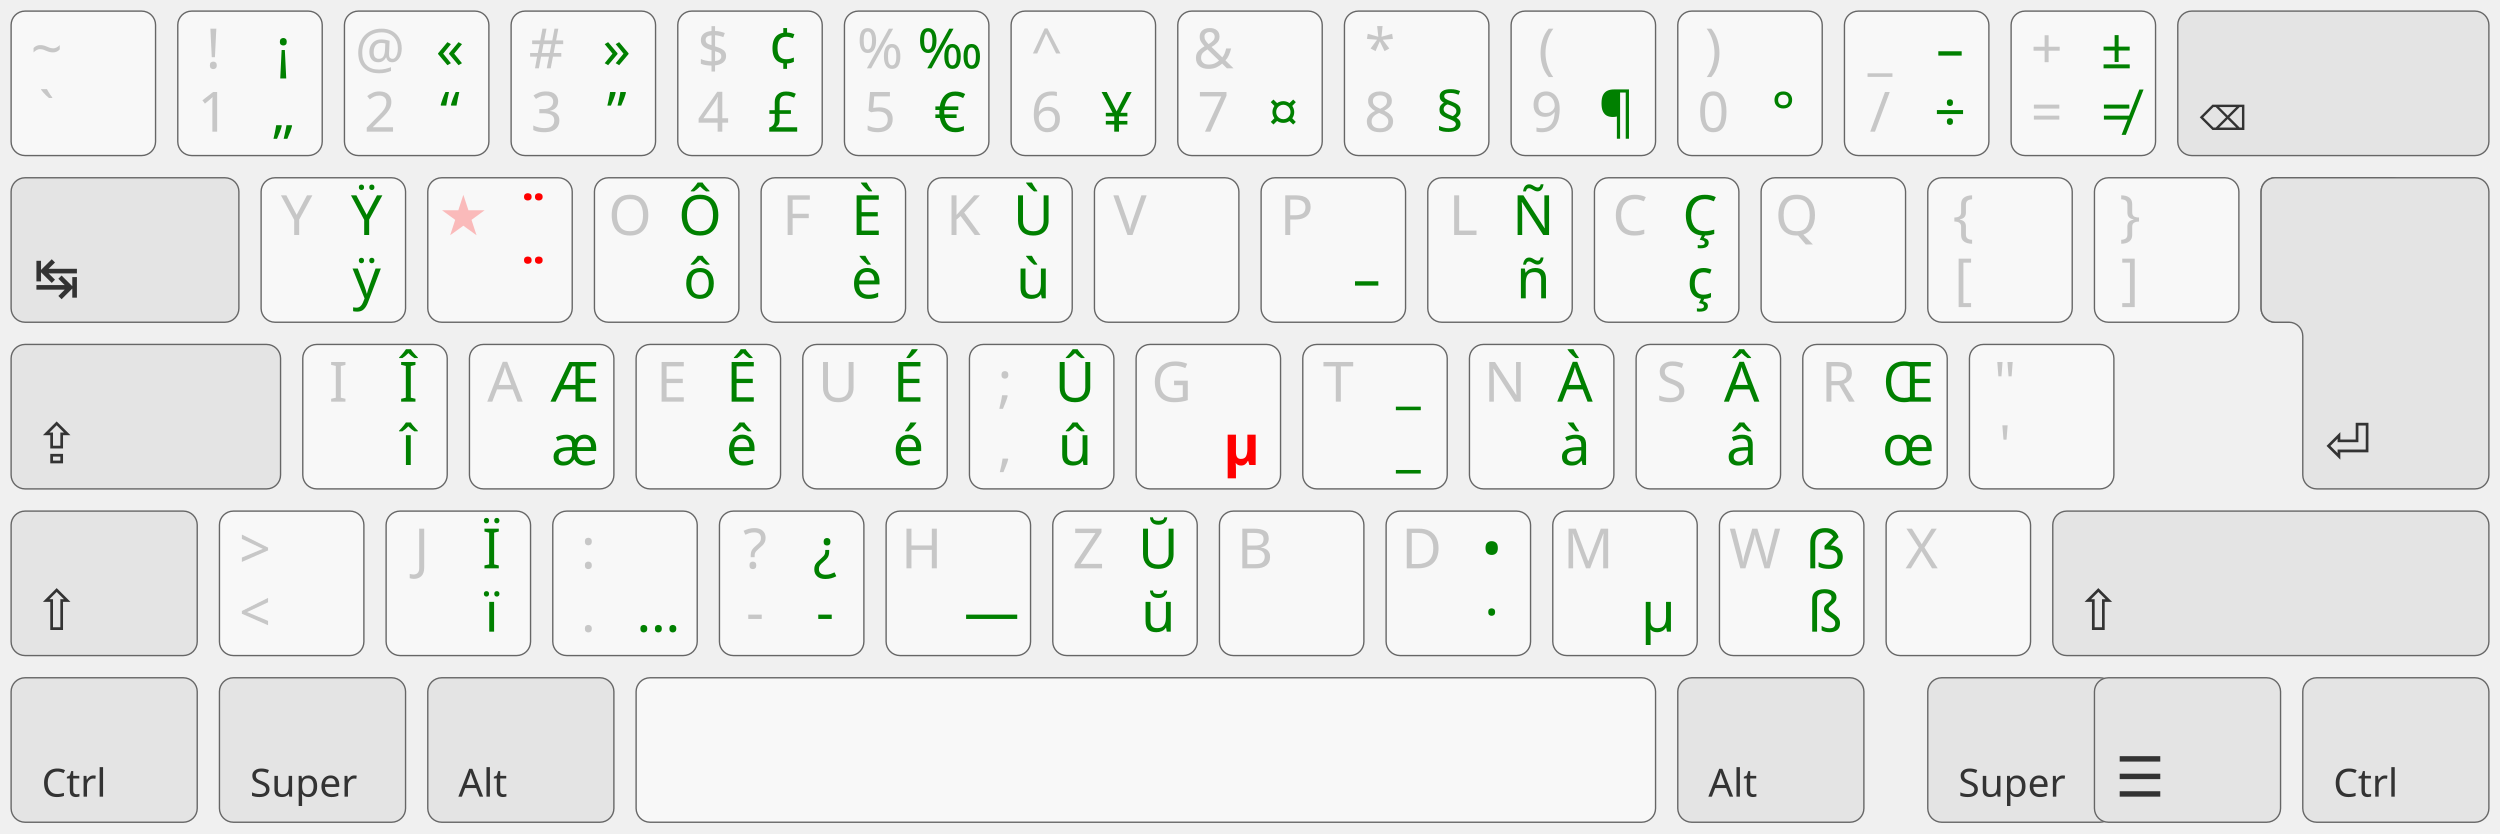
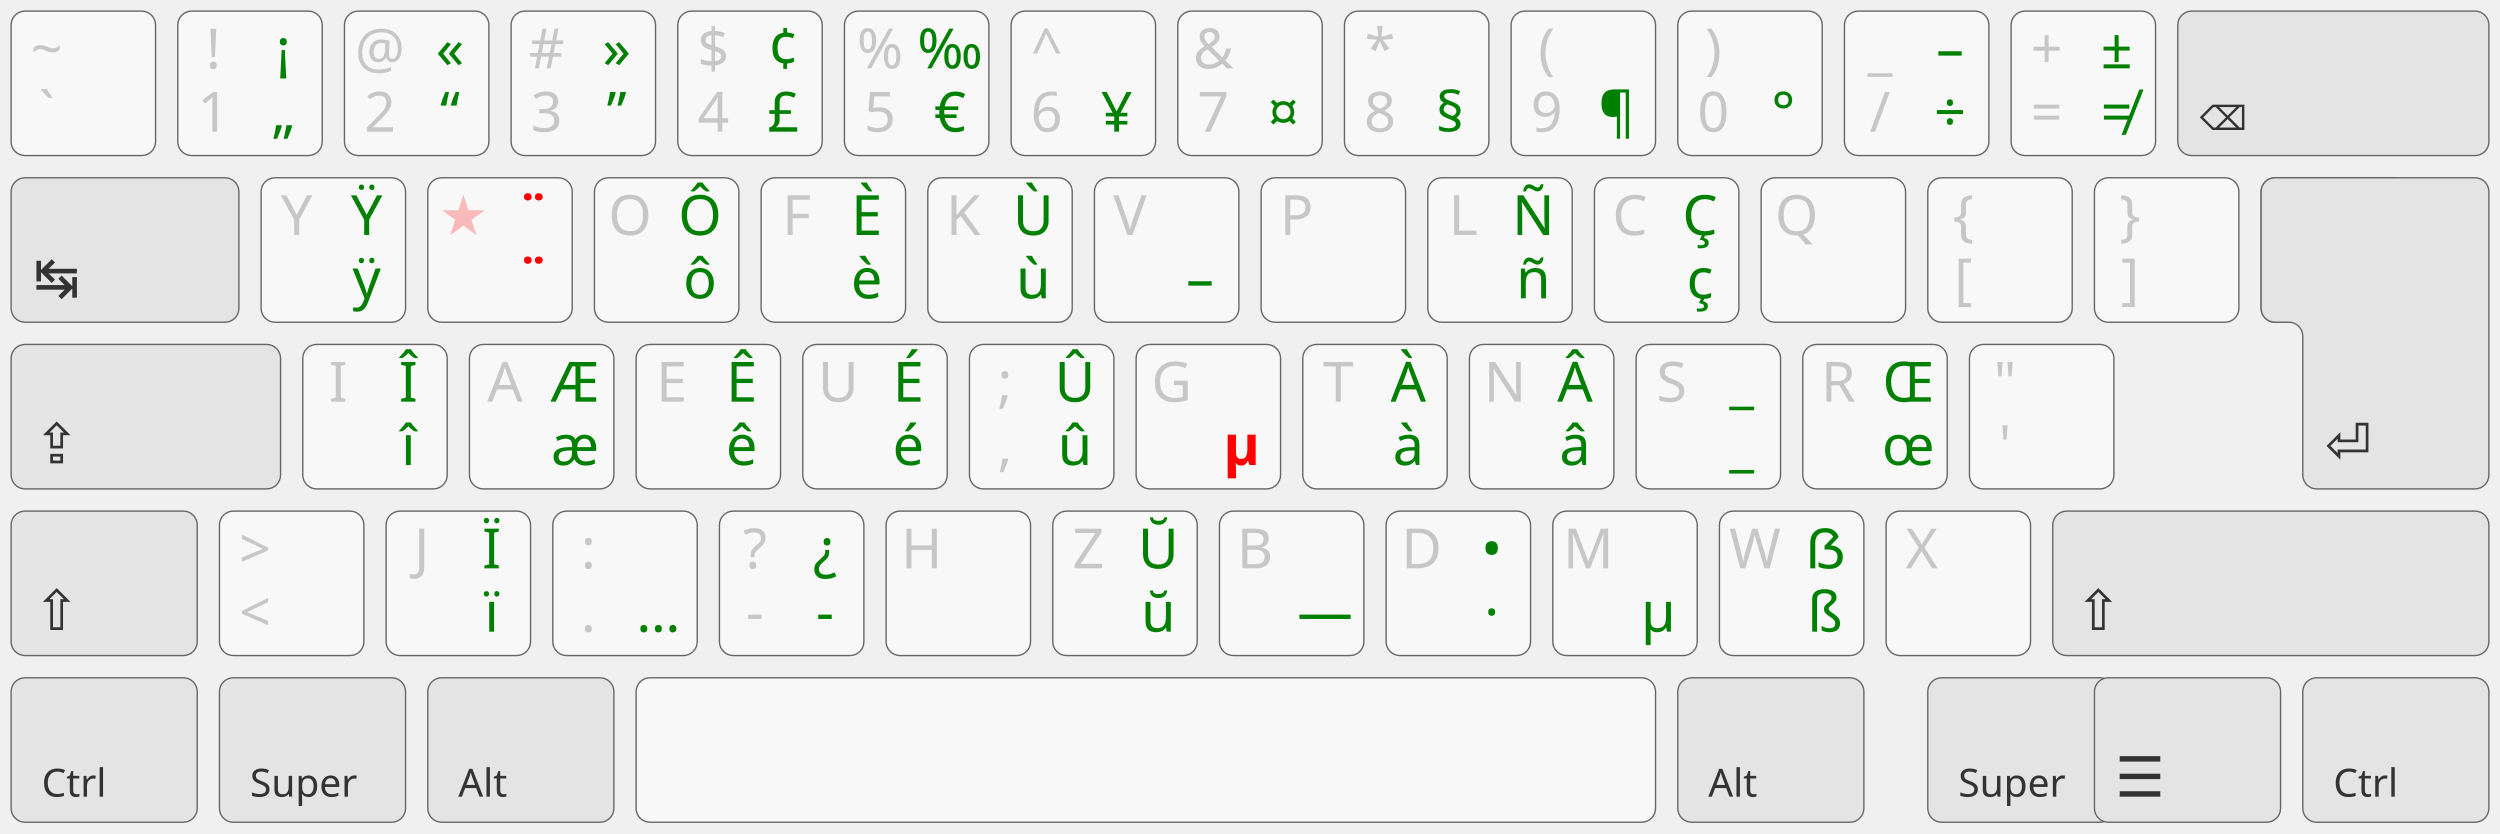
<svg xmlns="http://www.w3.org/2000/svg" viewBox="0 0 900 300" platform="gnu" theme="" class="iso intlBackslash dk">
  <style>
    rect, path {
      stroke: #666;
      stroke-width: .5px;
      fill: #f8f8f8;
    }
    .specialKey,
    .specialKey rect,
    .specialKey path {
      fill: #e4e4e4;
    }
    text {
      fill: #333;
      font: normal 20px sans-serif;
      text-align: center;
    }
    #Backspace text {
      font-size: 12px;
    }

    #Escape { display: none; }

    #row_AE { transform: translate(4px, 4px); }
    #row_AD { transform: translate(4px, 64px); }
    #row_AC { transform: translate(4px, 124px); }
    #row_AB { transform: translate(4px, 184px); }
    #row_AA { transform: translate(4px, 244px); }

    /* Backslash + Enter */
    #Enter path.alt,
    #Enter     .iso,
    #Backslash .iso,
    .alt #Enter rect.ansi,
    .iso #Enter rect.ansi,
    .iso #Enter text.ansi,
    .alt #Backslash .ansi,
    .iso #Backslash .ansi { display: none; }
    #Enter text.ansi,
    .alt #Enter     .alt,
    .iso #Enter     .iso,
    .iso #Backslash .iso { display: block; }
    .iso #Backslash { transform: translate(765px, 60px); }
    .alt #Backslash { transform: translate(780px, -60px); }

    /* Backspace + IntlYen */
    #IntlYen, #Backspace .alt,
    .intlYen  #Backspace .ansi { display: none; }
    .intlYen  #Backspace .alt,
    .intlYen  #IntlYen { display: block; }

    /* ShiftLeft + IntlBackslash */
    #IntlBackslash, #ShiftLeft .iso,
    .intlBackslash  #ShiftLeft .ansi { display: none; }
    .intlBackslash  #ShiftLeft .iso,
    .intlBackslash  #IntlBackslash { display: block; }

    /* ShiftRight + IntlRo */
    #IntlRo, #ShiftRight .abnt,
    .intlRo  #ShiftRight .ansi { display: none; }
    .intlRo  #ShiftRight .abnt,
    .intlRo  #IntlRo { display: block; }

    .specialKey   .ergo,
    .specialKey   .ol60,
    .specialKey   .ol50,
    .specialKey   .ol40,
    #Space        .ol60,
    #Space        .ol50,
    #Space        .ol40,
    #Backquote    .ol60,
    #BracketRight .ol60,
    #Equal        .ol60,
    .ergo #CapsLock,
    .ergo #Space      rect,
    .ergo #Backslash  rect,
    .ergo .specialKey rect,
    .ergo .specialKey text { display: none; }
    .ol50 #Escape,
    .ol40 #Escape,
    .ol60 #Space        .ol60,
    .ol50 #Space        .ol50,
    .ol40 #Space        .ol40,
    .ol60 #Backquote    .ol60,
    .ol60 #BracketRight .ol60,
    .ol60 #Backslash    .ol60,
    .ol60 #Equal        .ol60,
    .ol60 .specialKey   .ol60,
    .ol50 .specialKey   .ol50,
    .ol40 .specialKey   .ol40,
    .ergo .specialKey   .ergo { display: block; }

    .ol50 .pinkyKey, .ol50 #ContextMenu,
    .ol40 .pinkyKey, .ol40 #ContextMenu,
    .ol40 #row_AE .numberKey { display: none; }

    .ergo #row_AE       { transform: translate(94px, 4px); }
    .ergo #row_AD       { transform: translate(64px, 64px); }
    .ergo #row_AC       { transform: translate(49px, 124px); }
    .ergo #row_AB       { transform: translate(19px, 184px); }

    .ergo #Tab          { transform: translate(15px, 0px); }
    .ergo #ShiftLeft    { transform: translate(60px, 0px); }
    .ergo #ControlLeft  { transform: translate(75px, 0px); }
    .ergo #MetaLeft     { transform: translate(150px, 0px); }
    .ergo #AltLeft      { transform: translate(240px, 0px); }
    .ergo #Space        { transform: translate(315px, 0px); }
    .ergo #AltRight     { transform: translate(540px, 0px); }
    .ergo #MetaRight    { transform: translate(630px, 0px); }
    .ergo #ControlRight { transform: translate(750px, 0px); }

    .ergo .left         { transform: translate(-15px, 0px); }
    .ergo .right        { transform: translate(15px, 0px); }

    .ol60 .left         { transform: translate(-75px, 0px); }
    .ol60 #ControlRight { transform: translate(810px, 0px); }
    .ol60 #Backquote    { transform: translate(-15px, 0px); }
    .ol60 #ShiftRight   { transform: translate(795px, 0px); }
    .ol60 #ContextMenu  { transform: translate(750px, 0px); }
    .ol60 #Backslash    { transform: translate(690px, 120px); }
    .ol60 #Backspace    { transform: translate(277.5px, 60px); }
    .ol60 #Enter        { transform: translate(322.5px, 60px); }

    .ol50 #Escape       { transform: translate(-15px, 0px); }
    .ol50 #Backspace    { transform: translate(660px, 0px); }
    .ol50 #Enter        { transform: translate(705px, -60px); }

    .ol40 #Escape       { transform: translate(-15px, 120px); }
    .ol40 #Backspace    { transform: translate(660px, 60px); }
    .ol40 #Enter        { transform: translate(705px, 0px); }

    [platform="gnu"].ergo .specialKey .win,
    [platform="gnu"].ergo .specialKey .mac,
    [platform="win"].ergo .specialKey .gnu,
    [platform="win"].ergo .specialKey .mac { display: none; }
    .ergo .specialKey .mac,
    [platform="gnu"].ergo .specialKey .gnu,
    [platform="win"].ergo .specialKey .win { display: block; }

    /* swap Alt/Meta for MacOSX */
    [platform="gnu"].ergo #MetaLeft,
    [platform="win"].ergo #MetaLeft,
                    .ergo #AltLeft   { transform: translate(150px, 0px); }
    [platform="gnu"].ergo #AltLeft,
    [platform="win"].ergo #AltLeft,
                    .ergo #MetaLeft  { transform: translate(240px, 0px); }
    [platform="gnu"].ergo #AltRight,
    [platform="win"].ergo #AltRight,
                    .ergo #MetaRight { transform: translate(570px, 0px); }
    [platform="gnu"].ergo #MetaRight,
    [platform="win"].ergo #MetaRight,
                    .ergo #AltRight  { transform: translate(660px, 0px); }

    #NonConvert, #Convert, #KanaMode,
    #Lang1, #Lang2,
    #Space .jis,
    #Space .ks,
    .ks  #Space .ansi,
    .ks  #Space .jis,
    .jis #Space .ansi,
    .jis #Space .ks { display: none; }
    .ks  #Space .ks,
    .jis #NonConvert, .jis #Convert, .jis #KanaMode,
    .ks #Lang1, .ks #Lang2,
    .jis #Space .jis { display: block; }

    #Backquote .jis,
    #CapsLock  .jis,
    .jis #Backquote .ansi,
    .jis #CapsLock  .ansi { display: none; }
    .jis #Backquote .jis,
    .jis #CapsLock .jis { display: block; }

    #Lang1 text,
    #Lang2 text,
    #Convert text,
    #NonConvert text,
    .jis #CapsLock text { font-size: 14px; }
    #KanaMode text,
    .jis #Backquote text { font-size: 10px; }

    .specialKey .win,
    .specialKey .gnu {
      display: none;
      font-size: 14px;
    }

    /* display MacOSX by default */
    [platform="gnu"] .specialKey .win,
    [platform="gnu"] .specialKey .mac,
    [platform="win"] .specialKey .gnu,
    [platform="win"] .specialKey .mac { display: none; }
    [platform="mac"] .specialKey .mac,
    [platform="gnu"] .specialKey .gnu,
    [platform="win"] .specialKey .win { display: block; }

    /* swap Alt/Meta for MacOSX */
    [platform="gnu"] #MetaLeft,
    [platform="win"] #MetaLeft,  #AltLeft   { transform: translate(75px, 0px); }
    [platform="gnu"] #AltLeft,
    [platform="win"] #AltLeft,   #MetaLeft  { transform: translate(150px, 0px); }
    [platform="gnu"] #AltRight,
    [platform="win"] #AltRight,  #MetaRight { transform: translate(600px, 0px); }
    [platform="gnu"] #MetaRight,
    [platform="win"] #MetaRight, #AltRight  { transform: translate(675px, 0px); }

    g:target rect, .press rect,
    g:target path, .press path {
      fill: #aad;
    }

    [theme="reach"] .pinkyKey  rect { fill: hsl(  0, 100%, 90%); }
    [theme="reach"] .numberKey rect { fill: hsl( 42, 100%, 90%); }
    [theme="reach"] .letterKey rect { fill: hsl(122, 100%, 90%); }
    [theme="reach"] .homeKey   rect { fill: hsl(122, 100%, 75%); }
    [theme="reach"] .press     rect { fill: #aaf; }

    [theme="hints"] [finger="m1"] rect { fill: hsl(  0, 100%, 95%); }
    [theme="hints"] [finger="l2"] rect { fill: hsl( 42, 100%, 85%); }
    [theme="hints"] [finger="r2"] rect { fill: hsl( 61, 100%, 85%); }
    [theme="hints"] [finger="l3"] rect,
    [theme="hints"] [finger="r3"] rect { fill: hsl(136, 100%, 85%); }
    [theme="hints"] [finger="l4"] rect,
    [theme="hints"] [finger="r4"] rect { fill: hsl(200, 100%, 85%); }
    [theme="hints"] [finger="l5"] rect,
    [theme="hints"] [finger="r5"] rect { fill: hsl(230, 100%, 85%); }
    [theme="hints"] .specialKey   rect,
    [theme="hints"] .specialKey   path { fill: #e4e4e4; }
    [theme="hints"] .hint         rect { fill: #a33; }
    [theme="hints"] .press        rect { fill: #335; }
    [theme="hints"] .press        text { fill: #fff; }
    [theme="hints"] .hint text {
      font-weight: bold;
      fill: white;
    }

    /* dimmed AltGr + bold dead keys */
    .level3, .level4 { fill: blue; opacity: .5; }
    .level5, .level6 { fill: green; display: none }
    .deadKey {
      fill: red;
      font-size: 14px;
    }
    .diacritic  {
      font-size: 20px;
      font-weight: bolder;
    }

    /* hide Level4 (Shift+AltGr) unless AltGr is pressed */
    .level4        { display: none; }
    .altgr .level4 { display: block; }

    /* highlight AltGr + Dead Keys */
    .dk .level1, .altgr .level1,
    .dk .level2, .altgr .level2 { opacity: 0.25; display: block; }
    .dk .level5, .altgr .level3,
    .dk .level6, .altgr .level4,
    .mixed .level3, .mixed .level5 { opacity: 1; display: block;}
    .dk .level3, .dk .level4,
    .mixed .level4, .mixed .level6 { display: none; }

    /* Translate level5 upward if mixed */
    .mixed .level5 {transform: translate(0px, -22.8px);}

    /* Adding Base class option to display Alpha + dk layers */
    .base .level3, .base .level4 { display: none;}
    .base .level5  { opacity: 0.5; display: block;}

    @media (prefers-color-scheme: dark) {
      rect, path { stroke: #777; fill: #444; }
      .specialKey, .specialKey rect, .specialKey path { fill: #333; }
      g:target rect, .press rect, g:target path, .press path { fill: #558; }
      text { fill: #999; }
      .level3, .level4 { fill: #99f; }
      .level5, .level6 { fill: #6d6; }
      .deadKey { fill: #f44; }

      [theme="reach"] .pinkyKey  rect { fill: hsl(  0, 60%, 25%); }
      [theme="reach"] .numberKey rect { fill: hsl( 42, 60%, 27%); }
      [theme="reach"] .letterKey rect { fill: hsl(122, 75%, 20%); }
      [theme="reach"] .homeKey   rect { fill: hsl(122, 70%, 25%); }
      [theme="reach"] .press     rect { fill: #449; }

      [theme="hints"] [finger="m1"] rect { fill: hsl(  0, 100%, 95%); }
      [theme="hints"] [finger="l2"] rect { fill: hsl( 42, 100%, 85%); }
      [theme="hints"] [finger="r2"] rect { fill: hsl( 61, 100%, 85%); }
      [theme="hints"] [finger="l3"] rect,
      [theme="hints"] [finger="r3"] rect { fill: hsl(136, 100%, 85%); }
      [theme="hints"] [finger="l4"] rect,
      [theme="hints"] [finger="r4"] rect { fill: hsl(200, 100%, 85%); }
      [theme="hints"] [finger="l5"] rect,
      [theme="hints"] [finger="r5"] rect { fill: hsl(230, 100%, 85%); }
      [theme="hints"] .specialKey   rect,
      [theme="hints"] .specialKey   path { fill: #e4e4e4; }
      [theme="hints"] .hint         rect { fill: #a33; }
      [theme="hints"] .press        rect { fill: #335; }
      [theme="hints"] .press        text { fill: #fff; }
      [theme="hints"] .hint text {
        font-weight: bold;
        fill: white;
      }
    }
  </style>
  <g id="row_AE" text-anchor="middle">
    <g class="left">
      <g class="specialKey" finger="l5" id="Escape" transform="translate(0, 0)">
        <rect class="ergo" width="67" height="52" rx="5" ry="5" />
        <text class="ergo" width="22" height="22" x="16.4" y="42.8">⎋</text>
      </g>
      <g class="pinkyKey" finger="l5" id="Backquote" transform="translate(0, 0)">
        <rect class="specialKey jis" width="52" height="52" rx="5" ry="5" />
        <rect class="ansi alt iso" width="52" height="52" rx="5" ry="5" />
        <rect class="ol60" width="67" height="52" rx="5" ry="5" />
        <text class="jis" width="22" height="22" x="26" y="20">半角</text>
        <text class="jis" width="22" height="22" x="26" y="32">全角</text>
        <text class="jis" width="22" height="22" x="26" y="44">漢字</text>
        <g class="ansi key">
          <text class="level1" width="22" height="22" x="12.8" y="43.4">`</text>
          <text class="level2" width="22" height="22" x="12.8" y="20.6">~</text>
          <text class="level3" width="22" height="22" x="38" y="43.4" />
          <text class="level4" width="22" height="22" x="38" y="20.6" />
          <text class="level5 dk" width="22" height="22" x="38" y="43.4" />
          <text class="level6 dk" width="22" height="22" x="38" y="20.6" />
        </g>
      </g>
      <g class="numberKey" finger="l5" id="Digit1" transform="translate(60, 0)">
        <rect class="" width="52" height="52" rx="5" ry="5" />
        <g class="key">
          <text class="level1" width="22" height="22" x="12.8" y="43.4">1</text>
          <text class="level2" width="22" height="22" x="12.8" y="20.6">!</text>
          <text class="level3" width="22" height="22" x="38" y="43.4">₁</text>
          <text class="level4" width="22" height="22" x="38" y="20.6">¹</text>
          <text class="level5 dk" width="22" height="22" x="38" y="43.4">„</text>
          <text class="level6 dk" width="22" height="22" x="38" y="20.6">¡</text>
        </g>
      </g>
      <g class="numberKey" finger="l5" id="Digit2" transform="translate(120, 0)">
        <rect class="" width="52" height="52" rx="5" ry="5" />
        <g class="key">
          <text class="level1" width="22" height="22" x="12.8" y="43.4">2</text>
          <text class="level2" width="22" height="22" x="12.8" y="20.6">@</text>
          <text class="level3" width="22" height="22" x="38" y="43.4">₂</text>
          <text class="level4" width="22" height="22" x="38" y="20.6">²</text>
          <text class="level5 dk" width="22" height="22" x="38" y="43.4">“</text>
          <text class="level6 dk" width="22" height="22" x="38" y="20.6">«</text>
        </g>
      </g>
      <g class="numberKey" finger="l4" id="Digit3" transform="translate(180, 0)">
        <rect class="" width="52" height="52" rx="5" ry="5" />
        <g class="key">
          <text class="level1" width="22" height="22" x="12.8" y="43.4">3</text>
          <text class="level2" width="22" height="22" x="12.8" y="20.6">#</text>
          <text class="level3" width="22" height="22" x="38" y="43.4">₃</text>
          <text class="level4" width="22" height="22" x="38" y="20.6">³</text>
          <text class="level5 dk" width="22" height="22" x="38" y="43.4">”</text>
          <text class="level6 dk" width="22" height="22" x="38" y="20.6">»</text>
        </g>
      </g>
      <g class="numberKey" finger="l3" id="Digit4" transform="translate(240, 0)">
        <rect class="" width="52" height="52" rx="5" ry="5" />
        <g class="key">
          <text class="level1" width="22" height="22" x="12.8" y="43.4">4</text>
          <text class="level2" width="22" height="22" x="12.8" y="20.6">$</text>
          <text class="level3" width="22" height="22" x="38" y="43.4">₄</text>
          <text class="level4" width="22" height="22" x="38" y="20.6">⁴</text>
          <text class="level5 dk" width="22" height="22" x="38" y="43.4">£</text>
          <text class="level6 dk" width="22" height="22" x="38" y="20.6">¢</text>
        </g>
      </g>
      <g class="numberKey" finger="l2" id="Digit5" transform="translate(300, 0)">
        <rect class="" width="52" height="52" rx="5" ry="5" />
        <g class="key">
          <text class="level1" width="22" height="22" x="12.8" y="43.4">5</text>
          <text class="level2" width="22" height="22" x="12.8" y="20.6">%</text>
          <text class="level3" width="22" height="22" x="38" y="43.4">₅</text>
          <text class="level4" width="22" height="22" x="38" y="20.6">⁵</text>
          <text class="level5 dk" width="22" height="22" x="38" y="43.4">€</text>
          <text class="level6 dk" width="22" height="22" x="38" y="20.6">‰</text>
        </g>
      </g>
    </g>
    <g class="right">
      <g class="numberKey" finger="l2" id="Digit6" transform="translate(360, 0)">
        <rect class="" width="52" height="52" rx="5" ry="5" />
        <g class="key">
          <text class="level1" width="22" height="22" x="12.8" y="43.4">6</text>
          <text class="level2" width="22" height="22" x="12.8" y="20.6">^</text>
          <text class="level3" width="22" height="22" x="38" y="43.4">₆</text>
          <text class="level4" width="22" height="22" x="38" y="20.6">⁶</text>
          <text class="level5 dk" width="22" height="22" x="38" y="43.4">¥</text>
          <text class="level6 dk" width="22" height="22" x="38" y="20.6" />
        </g>
      </g>
      <g class="numberKey" finger="r2" id="Digit7" transform="translate(420, 0)">
        <rect class="" width="52" height="52" rx="5" ry="5" />
        <g class="key">
          <text class="level1" width="22" height="22" x="12.8" y="43.4">7</text>
          <text class="level2" width="22" height="22" x="12.8" y="20.6">&amp;</text>
          <text class="level3" width="22" height="22" x="38" y="43.4">₇</text>
          <text class="level4" width="22" height="22" x="38" y="20.6">⁷</text>
          <text class="level5 dk" width="22" height="22" x="38" y="43.4">¤</text>
          <text class="level6 dk" width="22" height="22" x="38" y="20.6" />
        </g>
      </g>
      <g class="numberKey" finger="r2" id="Digit8" transform="translate(480, 0)">
        <rect class="" width="52" height="52" rx="5" ry="5" />
        <g class="key">
          <text class="level1" width="22" height="22" x="12.8" y="43.4">8</text>
          <text class="level2" width="22" height="22" x="12.8" y="20.6">*</text>
          <text class="level3" width="22" height="22" x="38" y="43.4">₈</text>
          <text class="level4" width="22" height="22" x="38" y="20.6">⁸</text>
          <text class="level5 dk" width="22" height="22" x="38" y="43.4">§</text>
          <text class="level6 dk" width="22" height="22" x="38" y="20.6" />
        </g>
      </g>
      <g class="numberKey" finger="r3" id="Digit9" transform="translate(540, 0)">
        <rect class="" width="52" height="52" rx="5" ry="5" />
        <g class="key">
          <text class="level1" width="22" height="22" x="12.8" y="43.4">9</text>
          <text class="level2" width="22" height="22" x="12.8" y="20.6">(</text>
          <text class="level3" width="22" height="22" x="38" y="43.4">₉</text>
          <text class="level4" width="22" height="22" x="38" y="20.6">⁹</text>
          <text class="level5 dk" width="22" height="22" x="38" y="43.4">¶</text>
          <text class="level6 dk" width="22" height="22" x="38" y="20.6" />
        </g>
      </g>
      <g class="numberKey" finger="r4" id="Digit0" transform="translate(600, 0)">
        <rect class="" width="52" height="52" rx="5" ry="5" />
        <g class="key">
          <text class="level1" width="22" height="22" x="12.8" y="43.4">0</text>
          <text class="level2" width="22" height="22" x="12.8" y="20.6">)</text>
          <text class="level3" width="22" height="22" x="38" y="43.4">₀</text>
          <text class="level4" width="22" height="22" x="38" y="20.6">⁰</text>
          <text class="level5 dk" width="22" height="22" x="38" y="43.4">°</text>
          <text class="level6 dk" width="22" height="22" x="38" y="20.6" />
        </g>
      </g>
      <g class="pinkyKey" finger="r5" id="Minus" transform="translate(660, 0)">
        <rect class="" width="52" height="52" rx="5" ry="5" />
        <g class="key">
          <text class="level1" width="22" height="22" x="12.8" y="43.4">/</text>
          <text class="level2" width="22" height="22" x="12.8" y="20.6">_</text>
          <text class="level3" width="22" height="22" x="38" y="43.4" />
          <text class="level4" width="22" height="22" x="38" y="20.6" />
          <text class="level5 dk" width="22" height="22" x="38" y="43.4">÷</text>
          <text class="level6 dk" width="22" height="22" x="38" y="20.6">–</text>
        </g>
      </g>
      <g class="pinkyKey" finger="r5" id="Equal" transform="translate(720, 0)">
        <rect class="ansi" width="52" height="52" rx="5" ry="5" />
        <rect class="ol60" width="67" height="52" rx="5" ry="5" />
        <g class="key">
          <text class="level1" width="22" height="22" x="12.8" y="43.4">=</text>
          <text class="level2" width="22" height="22" x="12.8" y="20.6">+</text>
          <text class="level3" width="22" height="22" x="38" y="43.4" />
          <text class="level4" width="22" height="22" x="38" y="20.6" />
          <text class="level5 dk" width="22" height="22" x="38" y="43.4">≠</text>
          <text class="level6 dk" width="22" height="22" x="38" y="20.6">±</text>
        </g>
      </g>
      <g class="pinkyKey" finger="r5" id="IntlYen" transform="translate(780, 0)">
        <rect class="" width="52" height="52" rx="5" ry="5" />
        <g class="key" />
      </g>
      <g class="specialKey" finger="r5" id="Backspace" transform="translate(780, 0)">
        <rect class="ansi" width="112" height="52" rx="5" ry="5" />
        <rect class="ol60" width="67" height="112" rx="5" ry="5" y="-60" />
        <rect class="ol40 ol50" width="67" height="52" rx="5" ry="5" />
        <rect class="alt" width="52" height="52" rx="5" ry="5" x="60" />
        <text class="ansi" width="22" height="22" x="16.4" y="42.8">⌫</text>
        <text class="ergo" width="22" height="22" x="16.4" y="42.8">⌫</text>
        <text class="alt" width="22" height="22" x="16.4" y="42.8" transform="translate(60, 0)">⌫</text>
      </g>
    </g>
  </g>
  <g id="row_AD" text-anchor="middle">
    <g class="left">
      <g class="specialKey" finger="l5" id="Tab" transform="translate(0, 0)">
        <rect class="" width="82" height="52" rx="5" ry="5" />
        <rect class="ergo" width="67" height="52" rx="5" ry="5" />
        <text class="" width="22" height="22" x="16.4" y="42.8">↹</text>
        <text class="ergo" width="22" height="22" x="16.4" y="42.8">↹</text>
      </g>
      <g class="letterKey" finger="l5" id="KeyQ" transform="translate(90, 0)">
        <rect class="" width="52" height="52" rx="5" ry="5" />
        <g class="key">
          <text class="level1" width="22" height="22" x="12.8" y="43.4" />
          <text class="level2" width="22" height="22" x="12.8" y="20.6">Y</text>
          <text class="level3" width="22" height="22" x="38" y="43.4">@</text>
          <text class="level4" width="22" height="22" x="38" y="20.6" />
          <text class="level5 dk" width="22" height="22" x="38" y="43.4">ÿ</text>
          <text class="level6 dk" width="22" height="22" x="38" y="20.6">Ÿ</text>
        </g>
      </g>
      <g class="letterKey" finger="l4" id="KeyW" transform="translate(150, 0)">
        <rect class="" width="52" height="52" rx="5" ry="5" />
        <g class="key">
          <text class="level1" width="22" height="22" x="12.8" y="43.4" />
          <text class="level2 deadKey diacritic" width="22" height="22" x="12.8" y="20.6">★</text>
          <text class="level3" width="22" height="22" x="38" y="43.4">&lt;</text>
          <text class="level4" width="22" height="22" x="38" y="20.6">≤</text>
          <text class="level5 dk deadKey diacritic" width="22" height="22" x="38" y="43.4">¨</text>
          <text class="level6 dk deadKey diacritic" width="22" height="22" x="38" y="20.6">¨</text>
        </g>
      </g>
      <g class="letterKey" finger="l3" id="KeyE" transform="translate(210, 0)">
        <rect class="" width="52" height="52" rx="5" ry="5" />
        <g class="key">
          <text class="level1" width="22" height="22" x="12.8" y="43.4" />
          <text class="level2" width="22" height="22" x="12.8" y="20.6">O</text>
          <text class="level3" width="22" height="22" x="38" y="43.4">&gt;</text>
          <text class="level4" width="22" height="22" x="38" y="20.6">≥</text>
          <text class="level5 dk" width="22" height="22" x="38" y="43.4">ô</text>
          <text class="level6 dk" width="22" height="22" x="38" y="20.6">Ô</text>
        </g>
      </g>
      <g class="letterKey" finger="l2" id="KeyR" transform="translate(270, 0)">
        <rect class="" width="52" height="52" rx="5" ry="5" />
        <g class="key">
          <text class="level1" width="22" height="22" x="12.8" y="43.4" />
          <text class="level2" width="22" height="22" x="12.8" y="20.6">F</text>
          <text class="level3" width="22" height="22" x="38" y="43.4">$</text>
          <text class="level4 deadKey diacritic" width="22" height="22" x="38" y="20.6">¤</text>
          <text class="level5 dk" width="22" height="22" x="38" y="43.4">è</text>
          <text class="level6 dk" width="22" height="22" x="38" y="20.6">È</text>
        </g>
      </g>
      <g class="letterKey" finger="l2" id="KeyT" transform="translate(330, 0)">
        <rect class="" width="52" height="52" rx="5" ry="5" />
        <g class="key">
          <text class="level1" width="22" height="22" x="12.8" y="43.4" />
          <text class="level2" width="22" height="22" x="12.8" y="20.6">K</text>
          <text class="level3" width="22" height="22" x="38" y="43.4">%</text>
          <text class="level4" width="22" height="22" x="38" y="20.6">‰</text>
          <text class="level5 dk" width="22" height="22" x="38" y="43.4">ù</text>
          <text class="level6 dk" width="22" height="22" x="38" y="20.6">Ù</text>
        </g>
      </g>
    </g>
    <g class="right">
      <g class="letterKey" finger="r2" id="KeyY" transform="translate(390, 0)">
        <rect class="" width="52" height="52" rx="5" ry="5" />
        <g class="key">
          <text class="level1" width="22" height="22" x="12.8" y="43.4" />
          <text class="level2" width="22" height="22" x="12.8" y="20.6">V</text>
          <text class="level3" width="22" height="22" x="38" y="43.4">^</text>
          <text class="level4 deadKey diacritic" width="22" height="22" x="38" y="20.6">^</text>
-           <text class="level5 dk" width="22" height="22" x="38" y="43.4" />
+           <text class="level5 dk" width="22" height="22" x="38" y="43.4">–</text>
          <text class="level6 dk" width="22" height="22" x="38" y="20.6" />
        </g>
      </g>
      <g class="letterKey" finger="r2" id="KeyU" transform="translate(450, 0)">
        <rect class="" width="52" height="52" rx="5" ry="5" />
        <g class="key">
          <text class="level1" width="22" height="22" x="12.8" y="43.4" />
          <text class="level2" width="22" height="22" x="12.8" y="20.6">P</text>
          <text class="level3" width="22" height="22" x="38" y="43.4">&amp;</text>
          <text class="level4 deadKey" width="22" height="22" x="38" y="20.6" />
-           <text class="level5 dk" width="22" height="22" x="38" y="43.4">–</text>
+           <text class="level5 dk" width="22" height="22" x="38" y="43.4" />
          <text class="level6 dk" width="22" height="22" x="38" y="20.6" />
        </g>
      </g>
      <g class="letterKey" finger="r3" id="KeyI" transform="translate(510, 0)">
        <rect class="" width="52" height="52" rx="5" ry="5" />
        <g class="key">
          <text class="level1" width="22" height="22" x="12.8" y="43.4" />
          <text class="level2" width="22" height="22" x="12.8" y="20.6">L</text>
          <text class="level3" width="22" height="22" x="38" y="43.4">*</text>
          <text class="level4" width="22" height="22" x="38" y="20.6">×</text>
          <text class="level5 dk" width="22" height="22" x="38" y="43.4">ñ</text>
          <text class="level6 dk" width="22" height="22" x="38" y="20.6">Ñ</text>
        </g>
      </g>
      <g class="letterKey" finger="r4" id="KeyO" transform="translate(570, 0)">
        <rect class="" width="52" height="52" rx="5" ry="5" />
        <g class="key">
          <text class="level1" width="22" height="22" x="12.8" y="43.4" />
          <text class="level2" width="22" height="22" x="12.8" y="20.6">C</text>
          <text class="level3" width="22" height="22" x="38" y="43.4">'</text>
          <text class="level4 deadKey diacritic" width="22" height="22" x="38" y="20.6">´</text>
          <text class="level5 dk" width="22" height="22" x="38" y="43.4">ç</text>
          <text class="level6 dk" width="22" height="22" x="38" y="20.6">Ç</text>
        </g>
      </g>
      <g class="letterKey" finger="r5" id="KeyP" transform="translate(630, 0)">
        <rect class="" width="52" height="52" rx="5" ry="5" />
        <g class="key">
          <text class="level1" width="22" height="22" x="12.8" y="43.4" />
          <text class="level2" width="22" height="22" x="12.8" y="20.6">Q</text>
          <text class="level3" width="22" height="22" x="38" y="43.4">`</text>
          <text class="level4 deadKey diacritic" width="22" height="22" x="38" y="20.6">`</text>
          <text class="level5 dk" width="22" height="22" x="38" y="43.4" />
          <text class="level6 dk" width="22" height="22" x="38" y="20.6" />
        </g>
      </g>
      <g class="pinkyKey" finger="r5" id="BracketLeft" transform="translate(690, 0)">
        <rect class="" width="52" height="52" rx="5" ry="5" />
        <g class="key">
          <text class="level1" width="22" height="22" x="12.8" y="43.4">[</text>
          <text class="level2" width="22" height="22" x="12.8" y="20.6">{</text>
          <text class="level3" width="22" height="22" x="38" y="43.4" />
          <text class="level4" width="22" height="22" x="38" y="20.6" />
          <text class="level5 dk" width="22" height="22" x="38" y="43.4" />
          <text class="level6 dk" width="22" height="22" x="38" y="20.6" />
        </g>
      </g>
      <g class="pinkyKey" finger="r5" id="BracketRight" transform="translate(750, 0)">
        <rect class="ansi" width="52" height="52" rx="5" ry="5" />
        <rect class="ol60" width="67" height="52" rx="5" ry="5" />
        <g class="key">
          <text class="level1" width="22" height="22" x="12.8" y="43.4">]</text>
          <text class="level2" width="22" height="22" x="12.8" y="20.6">}</text>
          <text class="level3" width="22" height="22" x="38" y="43.4" />
          <text class="level4" width="22" height="22" x="38" y="20.6" />
          <text class="level5 dk" width="22" height="22" x="38" y="43.4" />
          <text class="level6 dk" width="22" height="22" x="38" y="20.6" />
        </g>
      </g>
      <g class="pinkyKey" finger="r5" id="Backslash" transform="translate(810, 0)">
        <rect class="ansi" width="82" height="52" rx="5" ry="5" />
        <rect class="iso ol60" width="52" height="52" rx="5" ry="5" />
        <g class="key">
          <text class="level1" width="22" height="22" x="12.8" y="43.4">\</text>
          <text class="level2" width="22" height="22" x="12.8" y="20.6">|</text>
          <text class="level3" width="22" height="22" x="38" y="43.4" />
          <text class="level4" width="22" height="22" x="38" y="20.6" />
          <text class="level5 dk" width="22" height="22" x="38" y="43.4" />
          <text class="level6 dk" width="22" height="22" x="38" y="20.6" />
        </g>
      </g>
    </g>
  </g>
  <g id="row_AC" text-anchor="middle">
    <g class="left">
      <g class="specialKey" finger="l5" id="CapsLock" transform="translate(0, 0)">
        <rect class="" width="97" height="52" rx="5" ry="5" />
        <text class="ansi" width="22" height="22" x="16.4" y="42.8">⇪</text>
        <text class="jis" width="22" height="22" x="23" y="42.8">英数</text>
      </g>
      <g class="letterKey homeKey" finger="l5" id="KeyA" transform="translate(105, 0)">
        <rect class="" width="52" height="52" rx="5" ry="5" />
        <g class="key">
          <text class="level1" width="22" height="22" x="12.8" y="43.4" />
          <text class="level2" width="22" height="22" x="12.8" y="20.6">I</text>
          <text class="level3" width="22" height="22" x="38" y="43.4">{</text>
          <text class="level4" width="22" height="22" x="38" y="20.6" />
          <text class="level5 dk" width="22" height="22" x="38" y="43.4">î</text>
          <text class="level6 dk" width="22" height="22" x="38" y="20.6">Î</text>
        </g>
      </g>
      <g class="letterKey homeKey" finger="l4" id="KeyS" transform="translate(165, 0)">
        <rect class="" width="52" height="52" rx="5" ry="5" />
        <g class="key">
          <text class="level1" width="22" height="22" x="12.8" y="43.4" />
          <text class="level2" width="22" height="22" x="12.8" y="20.6">A</text>
          <text class="level3" width="22" height="22" x="38" y="43.4">(</text>
          <text class="level4" width="22" height="22" x="38" y="20.6">⁽</text>
          <text class="level5 dk" width="22" height="22" x="38" y="43.4">æ</text>
          <text class="level6 dk" width="22" height="22" x="38" y="20.6">Æ</text>
        </g>
      </g>
      <g class="letterKey homeKey" finger="l3" id="KeyD" transform="translate(225, 0)">
        <rect class="" width="52" height="52" rx="5" ry="5" />
        <g class="key">
          <text class="level1" width="22" height="22" x="12.8" y="43.4" />
          <text class="level2" width="22" height="22" x="12.8" y="20.6">E</text>
          <text class="level3" width="22" height="22" x="38" y="43.4">)</text>
          <text class="level4" width="22" height="22" x="38" y="20.6">⁾</text>
          <text class="level5 dk" width="22" height="22" x="38" y="43.4">ê</text>
          <text class="level6 dk" width="22" height="22" x="38" y="20.6">Ê</text>
        </g>
      </g>
      <g class="letterKey homeKey" finger="l2" id="KeyF" transform="translate(285, 0)">
        <rect class="" width="52" height="52" rx="5" ry="5" />
        <g class="key">
          <text class="level1" width="22" height="22" x="12.8" y="43.4" />
          <text class="level2" width="22" height="22" x="12.8" y="20.6">U</text>
          <text class="level3" width="22" height="22" x="38" y="43.4">}</text>
          <text class="level4" width="22" height="22" x="38" y="20.6" />
          <text class="level5 dk" width="22" height="22" x="38" y="43.4">é</text>
          <text class="level6 dk" width="22" height="22" x="38" y="20.6">É</text>
        </g>
      </g>
      <g class="letterKey" finger="l2" id="KeyG" transform="translate(345, 0)">
        <rect class="" width="52" height="52" rx="5" ry="5" />
        <g class="key">
          <text class="level1" width="22" height="22" x="12.8" y="43.4">,</text>
          <text class="level2" width="22" height="22" x="12.8" y="20.6">;</text>
          <text class="level3" width="22" height="22" x="38" y="43.4">=</text>
          <text class="level4" width="22" height="22" x="38" y="20.6">≠</text>
          <text class="level5 dk" width="22" height="22" x="38" y="43.4">û</text>
          <text class="level6 dk" width="22" height="22" x="38" y="20.6">Û</text>
        </g>
      </g>
    </g>
    <g class="right">
      <g class="letterKey" finger="r2" id="KeyH" transform="translate(405, 0)">
        <rect class="" width="52" height="52" rx="5" ry="5" />
        <g class="key">
          <text class="level1" width="22" height="22" x="12.8" y="43.4" />
          <text class="level2" width="22" height="22" x="12.8" y="20.6">G</text>
          <text class="level3" width="22" height="22" x="38" y="43.4">\</text>
          <text class="level4 deadKey diacritic" width="22" height="22" x="38" y="20.6">/</text>
          <text class="level5 dk deadKey diacritic" width="22" height="22" x="38" y="43.4">µ</text>
          <text class="level6 dk" width="22" height="22" x="38" y="20.6" />
        </g>
      </g>
      <g class="letterKey homeKey" finger="r2" id="KeyJ" transform="translate(465, 0)">
        <rect class="" width="52" height="52" rx="5" ry="5" />
        <g class="key">
          <text class="level1" width="22" height="22" x="12.8" y="43.4" />
          <text class="level2" width="22" height="22" x="12.8" y="20.6">T</text>
          <text class="level3" width="22" height="22" x="38" y="43.4">+</text>
          <text class="level4" width="22" height="22" x="38" y="20.6">±</text>
-           <text class="level5 dk" width="22" height="22" x="38" y="43.4">_</text>
-           <text class="level6 dk" width="22" height="22" x="38" y="20.6">_</text>
+           <text class="level5 dk" width="22" height="22" x="38" y="43.4">à</text>
+           <text class="level6 dk" width="22" height="22" x="38" y="20.6">À</text>
        </g>
      </g>
      <g class="letterKey homeKey" finger="r3" id="KeyK" transform="translate(525, 0)">
        <rect class="" width="52" height="52" rx="5" ry="5" />
        <g class="key">
          <text class="level1" width="22" height="22" x="12.8" y="43.4" />
          <text class="level2" width="22" height="22" x="12.8" y="20.6">N</text>
          <text class="level3" width="22" height="22" x="38" y="43.4">-</text>
          <text class="level4" width="22" height="22" x="38" y="20.6">—</text>
-           <text class="level5 dk" width="22" height="22" x="38" y="43.4">à</text>
-           <text class="level6 dk" width="22" height="22" x="38" y="20.6">À</text>
+           <text class="level5 dk" width="22" height="22" x="38" y="43.4">â</text>
+           <text class="level6 dk" width="22" height="22" x="38" y="20.6">Â</text>
        </g>
      </g>
      <g class="letterKey homeKey" finger="r4" id="KeyL" transform="translate(585, 0)">
        <rect class="" width="52" height="52" rx="5" ry="5" />
        <g class="key">
          <text class="level1" width="22" height="22" x="12.8" y="43.4" />
          <text class="level2" width="22" height="22" x="12.8" y="20.6">S</text>
          <text class="level3" width="22" height="22" x="38" y="43.4">/</text>
          <text class="level4" width="22" height="22" x="38" y="20.6">÷</text>
-           <text class="level5 dk" width="22" height="22" x="38" y="43.4">â</text>
-           <text class="level6 dk" width="22" height="22" x="38" y="20.6">Â</text>
+           <text class="level5 dk" width="22" height="22" x="38" y="43.4">_</text>
+           <text class="level6 dk" width="22" height="22" x="38" y="20.6">_</text>
        </g>
      </g>
      <g class="letterKey homeKey" finger="r5" id="Semicolon" transform="translate(645, 0)">
        <rect class="" width="52" height="52" rx="5" ry="5" />
        <g class="key">
          <text class="level1" width="22" height="22" x="12.8" y="43.4" />
          <text class="level2" width="22" height="22" x="12.8" y="20.6">R</text>
          <text class="level3" width="22" height="22" x="38" y="43.4">"</text>
          <text class="level4 deadKey diacritic" width="22" height="22" x="38" y="20.6">¨</text>
          <text class="level5 dk" width="22" height="22" x="38" y="43.4">œ</text>
          <text class="level6 dk" width="22" height="22" x="38" y="20.6">Œ</text>
        </g>
      </g>
      <g class="pinkyKey" finger="r5" id="Quote" transform="translate(705, 0)">
        <rect class="" width="52" height="52" rx="5" ry="5" />
        <g class="key">
          <text class="level1" width="22" height="22" x="12.8" y="43.4">'</text>
          <text class="level2" width="22" height="22" x="12.8" y="20.6">"</text>
          <text class="level3" width="22" height="22" x="38" y="43.4" />
          <text class="level4" width="22" height="22" x="38" y="20.6" />
          <text class="level5 dk" width="22" height="22" x="38" y="43.4" />
          <text class="level6 dk" width="22" height="22" x="38" y="20.6" />
        </g>
      </g>
      <g class="specialKey" finger="r5" id="Enter" transform="translate(765, 0)">
        <path class="alt" d="M50,-60 h72 a5,5 0 0 1 5,5 v102 a5,5 0 0 1 -5,5 h-117 a5,5 0 0 1 -5,-5 v-42 a5,5 0 0 1 5,-5 h35 a5,5 1 0 0 5,-5 v-50 a5,5 0 0 1 5,-5 z" />
        <path class="iso" d="M50,-60 h72 a5,5 0 0 1 5,5 v102 a5,5 0 0 1 -5,5 h-57 a5,5 0 0 1 -5,-5 v-50 a5,5 1 0 0 -5,-5 h-5 a5,5 0 0 1 -5,-5 v-42 a5,5 0 0 1 5,-5 z" />
        <rect class="ansi" width="127" height="52" rx="5" ry="5" />
        <rect class="ol60" width="67" height="112" rx="5" ry="5" y="-60" />
        <rect class="ol40 ol50" width="67" height="52" rx="5" ry="5" />
        <text class="ansi alt ergo" width="22" height="22" x="16.4" y="42.8">⏎</text>
        <text class="iso" width="22" height="22" x="16.4" y="42.8" transform="translate(60, 0)">⏎</text>
      </g>
    </g>
  </g>
  <g id="row_AB" text-anchor="middle">
    <g class="left">
      <g class="specialKey" finger="l5" id="ShiftLeft" transform="translate(0, 0)">
        <rect class="ansi alt" width="127" height="52" rx="5" ry="5" />
        <rect class="iso" width="67" height="52" rx="5" ry="5" />
        <rect class="ol50 ol60" width="67" height="112" rx="5" ry="5" y="-60" />
        <rect class="ol40" width="67" height="52" rx="5" ry="5" />
        <text class="" width="22" height="22" x="16.4" y="42.8">⇧</text>
        <text class="ergo" width="22" height="22" x="16.4" y="42.8">⇧</text>
      </g>
      <g class="letterKey" finger="l5" id="IntlBackslash" transform="translate(75, 0)">
        <rect class="" width="52" height="52" rx="5" ry="5" />
        <g class="key">
          <text class="level1" width="22" height="22" x="12.8" y="43.4">&lt;</text>
          <text class="level2" width="22" height="22" x="12.8" y="20.6">&gt;</text>
          <text class="level3" width="22" height="22" x="38" y="43.4" />
          <text class="level4" width="22" height="22" x="38" y="20.6" />
          <text class="level5 dk" width="22" height="22" x="38" y="43.4" />
          <text class="level6 dk" width="22" height="22" x="38" y="20.6" />
        </g>
      </g>
      <g class="letterKey" finger="l5" id="KeyZ" transform="translate(135, 0)">
        <rect class="" width="52" height="52" rx="5" ry="5" />
        <g class="key">
          <text class="level1" width="22" height="22" x="12.8" y="43.4" />
          <text class="level2" width="22" height="22" x="12.8" y="20.6">J</text>
          <text class="level3" width="22" height="22" x="38" y="43.4">~</text>
          <text class="level4 deadKey diacritic" width="22" height="22" x="38" y="20.6">~</text>
          <text class="level5 dk" width="22" height="22" x="38" y="43.4">ï</text>
          <text class="level6 dk" width="22" height="22" x="38" y="20.6">Ï</text>
        </g>
      </g>
      <g class="letterKey" finger="l4" id="KeyX" transform="translate(195, 0)">
        <rect class="" width="52" height="52" rx="5" ry="5" />
        <g class="key">
          <text class="level1" width="22" height="22" x="12.8" y="43.4">.</text>
          <text class="level2" width="22" height="22" x="12.8" y="20.6">:</text>
          <text class="level3" width="22" height="22" x="38" y="43.4">[</text>
          <text class="level4" width="22" height="22" x="38" y="20.6" />
          <text class="level5 dk" width="22" height="22" x="38" y="43.4">…</text>
          <text class="level6 dk" width="22" height="22" x="38" y="20.6" />
        </g>
      </g>
      <g class="letterKey" finger="l3" id="KeyC" transform="translate(255, 0)">
        <rect class="" width="52" height="52" rx="5" ry="5" />
        <g class="key">
          <text class="level1" width="22" height="22" x="12.8" y="43.4">-</text>
          <text class="level2" width="22" height="22" x="12.8" y="20.6">?</text>
          <text class="level3" width="22" height="22" x="38" y="43.4">]</text>
          <text class="level4" width="22" height="22" x="38" y="20.6" />
          <text class="level5 dk" width="22" height="22" x="38" y="43.4">‑</text>
          <text class="level6 dk" width="22" height="22" x="38" y="20.6">¿</text>
        </g>
      </g>
      <g class="letterKey" finger="l2" id="KeyV" transform="translate(315, 0)">
        <rect class="" width="52" height="52" rx="5" ry="5" />
        <g class="key">
          <text class="level1" width="22" height="22" x="12.8" y="43.4" />
          <text class="level2" width="22" height="22" x="12.8" y="20.6">H</text>
          <text class="level3" width="22" height="22" x="38" y="43.4">_</text>
          <text class="level4" width="22" height="22" x="38" y="20.6">–</text>
-           <text class="level5 dk" width="22" height="22" x="38" y="43.4">—</text>
+           <text class="level5 dk" width="22" height="22" x="38" y="43.4" />
          <text class="level6 dk" width="22" height="22" x="38" y="20.6" />
        </g>
      </g>
      <g class="letterKey" finger="l2" id="KeyB" transform="translate(375, 0)">
        <rect class="" width="52" height="52" rx="5" ry="5" />
        <g class="key">
          <text class="level1" width="22" height="22" x="12.8" y="43.4" />
          <text class="level2" width="22" height="22" x="12.8" y="20.6">Z</text>
          <text class="level3" width="22" height="22" x="38" y="43.4">#</text>
          <text class="level4" width="22" height="22" x="38" y="20.6" />
          <text class="level5 dk" width="22" height="22" x="38" y="43.4">ŭ</text>
          <text class="level6 dk" width="22" height="22" x="38" y="20.6">Ŭ</text>
        </g>
      </g>
    </g>
    <g class="right">
      <g class="letterKey" finger="r2" id="KeyN" transform="translate(435, 0)">
        <rect class="" width="52" height="52" rx="5" ry="5" />
        <g class="key">
          <text class="level1" width="22" height="22" x="12.8" y="43.4" />
          <text class="level2" width="22" height="22" x="12.8" y="20.6">B</text>
          <text class="level3" width="22" height="22" x="38" y="43.4">|</text>
          <text class="level4" width="22" height="22" x="38" y="20.6">¦</text>
-           <text class="level5 dk" width="22" height="22" x="38" y="43.4" />
+           <text class="level5 dk" width="22" height="22" x="38" y="43.4">—</text>
          <text class="level6 dk" width="22" height="22" x="38" y="20.6" />
        </g>
      </g>
      <g class="letterKey" finger="r2" id="KeyM" transform="translate(495, 0)">
        <rect class="" width="52" height="52" rx="5" ry="5" />
        <g class="key">
          <text class="level1" width="22" height="22" x="12.8" y="43.4" />
          <text class="level2" width="22" height="22" x="12.8" y="20.6">D</text>
          <text class="level3" width="22" height="22" x="38" y="43.4">!</text>
          <text class="level4" width="22" height="22" x="38" y="20.6">¬</text>
          <text class="level5 dk" width="22" height="22" x="38" y="43.4">·</text>
          <text class="level6 dk" width="22" height="22" x="38" y="20.6">•</text>
        </g>
      </g>
      <g class="letterKey" finger="r3" id="Comma" transform="translate(555, 0)">
        <rect class="" width="52" height="52" rx="5" ry="5" />
        <g class="key">
          <text class="level1" width="22" height="22" x="12.8" y="43.4" />
          <text class="level2" width="22" height="22" x="12.8" y="20.6">M</text>
          <text class="level3" width="22" height="22" x="38" y="43.4">;</text>
          <text class="level4 deadKey diacritic" width="22" height="22" x="38" y="20.6">¸</text>
          <text class="level5 dk" width="22" height="22" x="38" y="43.4">µ</text>
          <text class="level6 dk" width="22" height="22" x="38" y="20.6" />
        </g>
      </g>
      <g class="letterKey" finger="r4" id="Period" transform="translate(615, 0)">
        <rect class="" width="52" height="52" rx="5" ry="5" />
        <g class="key">
          <text class="level1" width="22" height="22" x="12.8" y="43.4" />
          <text class="level2" width="22" height="22" x="12.8" y="20.6">W</text>
          <text class="level3" width="22" height="22" x="38" y="43.4">:</text>
          <text class="level4" width="22" height="22" x="38" y="20.6" />
          <text class="level5 dk" width="22" height="22" x="38" y="43.4">ß</text>
          <text class="level6 dk" width="22" height="22" x="38" y="20.6">ẞ</text>
        </g>
      </g>
      <g class="letterKey" finger="r5" id="Slash" transform="translate(675, 0)">
        <rect class="" width="52" height="52" rx="5" ry="5" />
        <g class="key">
          <text class="level1" width="22" height="22" x="12.8" y="43.4" />
          <text class="level2" width="22" height="22" x="12.8" y="20.6">X</text>
          <text class="level3" width="22" height="22" x="38" y="43.4">?</text>
          <text class="level4" width="22" height="22" x="38" y="20.6" />
          <text class="level5 dk" width="22" height="22" x="38" y="43.4" />
          <text class="level6 dk" width="22" height="22" x="38" y="20.6" />
        </g>
      </g>
      <g class="pinkyKey" finger="r5" id="IntlRo" transform="translate(735, 0)">
        <rect class="" width="52" height="52" rx="5" ry="5" />
        <g class="key" />
      </g>
      <g class="specialKey" finger="r5" id="ShiftRight" transform="translate(735, 0)">
        <rect class="ansi" width="157" height="52" rx="5" ry="5" />
        <rect class="abnt" width="97" height="52" rx="5" ry="5" x="60" />
        <rect class="ol50 ol60" width="67" height="112" rx="5" ry="5" y="-60" />
        <rect class="ol40" width="67" height="52" rx="5" ry="5" />
        <text class="ansi" width="22" height="22" x="16.4" y="42.8">⇧</text>
        <text class="ergo" width="22" height="22" x="16.4" y="42.8">⇧</text>
        <text class="abnt" width="22" height="22" x="16.4" y="42.8" transform="translate(60, 0)">⇧</text>
      </g>
    </g>
  </g>
  <g id="row_AA" text-anchor="middle">
    <g class="left">
      <g class="specialKey" finger="l5" id="ControlLeft" transform="translate(0, 0)">
        <rect class="" width="67" height="52" rx="5" ry="5" />
        <rect class="ergo" width="67" height="52" rx="5" ry="5" />
        <text class="win gnu" width="22" height="22" x="11" y="42.8" text-anchor="start">Ctrl</text>
        <text class="mac" width="22" height="22" x="16.4" y="42.8">⌃</text>
      </g>
      <g class="specialKey" finger="l1" id="MetaLeft" transform="translate(75, 0)">
        <rect class="" width="67" height="52" rx="5" ry="5" />
        <rect class="ergo" width="82" height="52" rx="5" ry="5" />
        <text class="win" width="22" height="22" x="11" y="42.8" text-anchor="start">Win</text>
        <text class="gnu" width="22" height="22" x="11" y="42.8" text-anchor="start">Super</text>
        <text class="mac" width="22" height="22" x="16.4" y="42.8">⌘</text>
      </g>
      <g class="specialKey" finger="l1" id="AltLeft" transform="translate(150, 0)">
        <rect class="" width="67" height="52" rx="5" ry="5" />
        <rect class="ergo" width="82" height="52" rx="5" ry="5" />
        <text class="win gnu" width="22" height="22" x="11" y="42.8" text-anchor="start">Alt</text>
        <text class="mac" width="22" height="22" x="16.4" y="42.8">⌥</text>
      </g>
      <g class="specialKey" finger="l1" id="Lang2" transform="translate(225, 0)">
        <rect class="" width="52" height="52" rx="5" ry="5" />
        <text class="" width="22" height="22" x="20" y="42.8">한자</text>
      </g>
      <g class="specialKey" finger="l1" id="NonConvert" transform="translate(225, 0)">
        <rect class="" width="52" height="52" rx="5" ry="5" />
        <text class="" width="22" height="22" x="26" y="42.8">無変換</text>
      </g>
    </g>
    <g class="homeKey" finger="m1" id="Space" transform="translate(225, 0)">
      <rect class="ansi" width="367" height="52" rx="5" ry="5" />
      <rect class="ol60" width="322" height="52" rx="5" ry="5" x="-60" />
      <rect class="ol50 ol40" width="262" height="52" rx="5" ry="5" />
      <rect class="ks" width="247" height="52" rx="5" ry="5" x="60" />
      <rect class="jis" width="187" height="52" rx="5" ry="5" x="60" />
    </g>
    <g class="right">
      <g class="specialKey" finger="r1" id="Convert" transform="translate(480, 0)">
        <rect class="" width="52" height="52" rx="5" ry="5" />
        <text class="" width="22" height="22" x="26" y="42.8">変換</text>
      </g>
      <g class="specialKey" finger="r1" id="KanaMode" transform="translate(540, 0)">
        <rect class="" width="52" height="52" rx="5" ry="5" />
        <text class="" width="22" height="22" x="26" y="20">カタカナ</text>
        <text class="" width="22" height="22" x="26" y="32">ひらがな</text>
        <text class="" width="22" height="22" x="26" y="44">ローマ字</text>
      </g>
      <g class="specialKey" finger="r1" id="Lang1" transform="translate(540, 0)">
        <rect class="" width="52" height="52" rx="5" ry="5" />
        <text class="" width="22" height="22" x="20" y="42.8">한/영</text>
      </g>
      <g class="specialKey" finger="r1" id="AltRight" transform="translate(600, 0)">
        <rect class="" width="67" height="52" rx="5" ry="5" />
        <rect class="ergo" width="82" height="52" rx="5" ry="5" />
        <text class="win gnu" width="22" height="22" x="11" y="42.8" text-anchor="start">Alt</text>
        <text class="mac" width="22" height="22" x="16.4" y="42.8">⌥</text>
      </g>
      <g class="specialKey" finger="r1" id="MetaRight" transform="translate(690, 0)">
        <rect class="" width="67" height="52" rx="5" ry="5" />
        <rect class="ergo" width="82" height="52" rx="5" ry="5" />
        <text class="win" width="22" height="22" x="11" y="42.8" text-anchor="start">Win</text>
        <text class="gnu" width="22" height="22" x="11" y="42.8" text-anchor="start">Super</text>
        <text class="mac" width="22" height="22" x="16.4" y="42.8">⌘</text>
      </g>
      <g class="specialKey" finger="r5" id="ContextMenu" transform="translate(750, 0)">
        <rect class="" width="67" height="52" rx="5" ry="5" />
        <rect class="ergo" width="52" height="52" rx="5" ry="5" />
        <text class="" width="22" height="22" x="16.4" y="42.8">☰</text>
        <text class="ol60" width="22" height="22" x="16.4" y="42.8">☰</text>
      </g>
      <g class="specialKey" finger="r5" id="ControlRight" transform="translate(825, 0)">
        <rect class="" width="67" height="52" rx="5" ry="5" />
        <rect class="ergo" width="67" height="52" rx="5" ry="5" />
        <text class="win gnu" width="22" height="22" x="11" y="42.8" text-anchor="start">Ctrl</text>
        <text class="mac" width="22" height="22" x="16.4" y="42.8">⌃</text>
      </g>
    </g>
  </g>
</svg>
